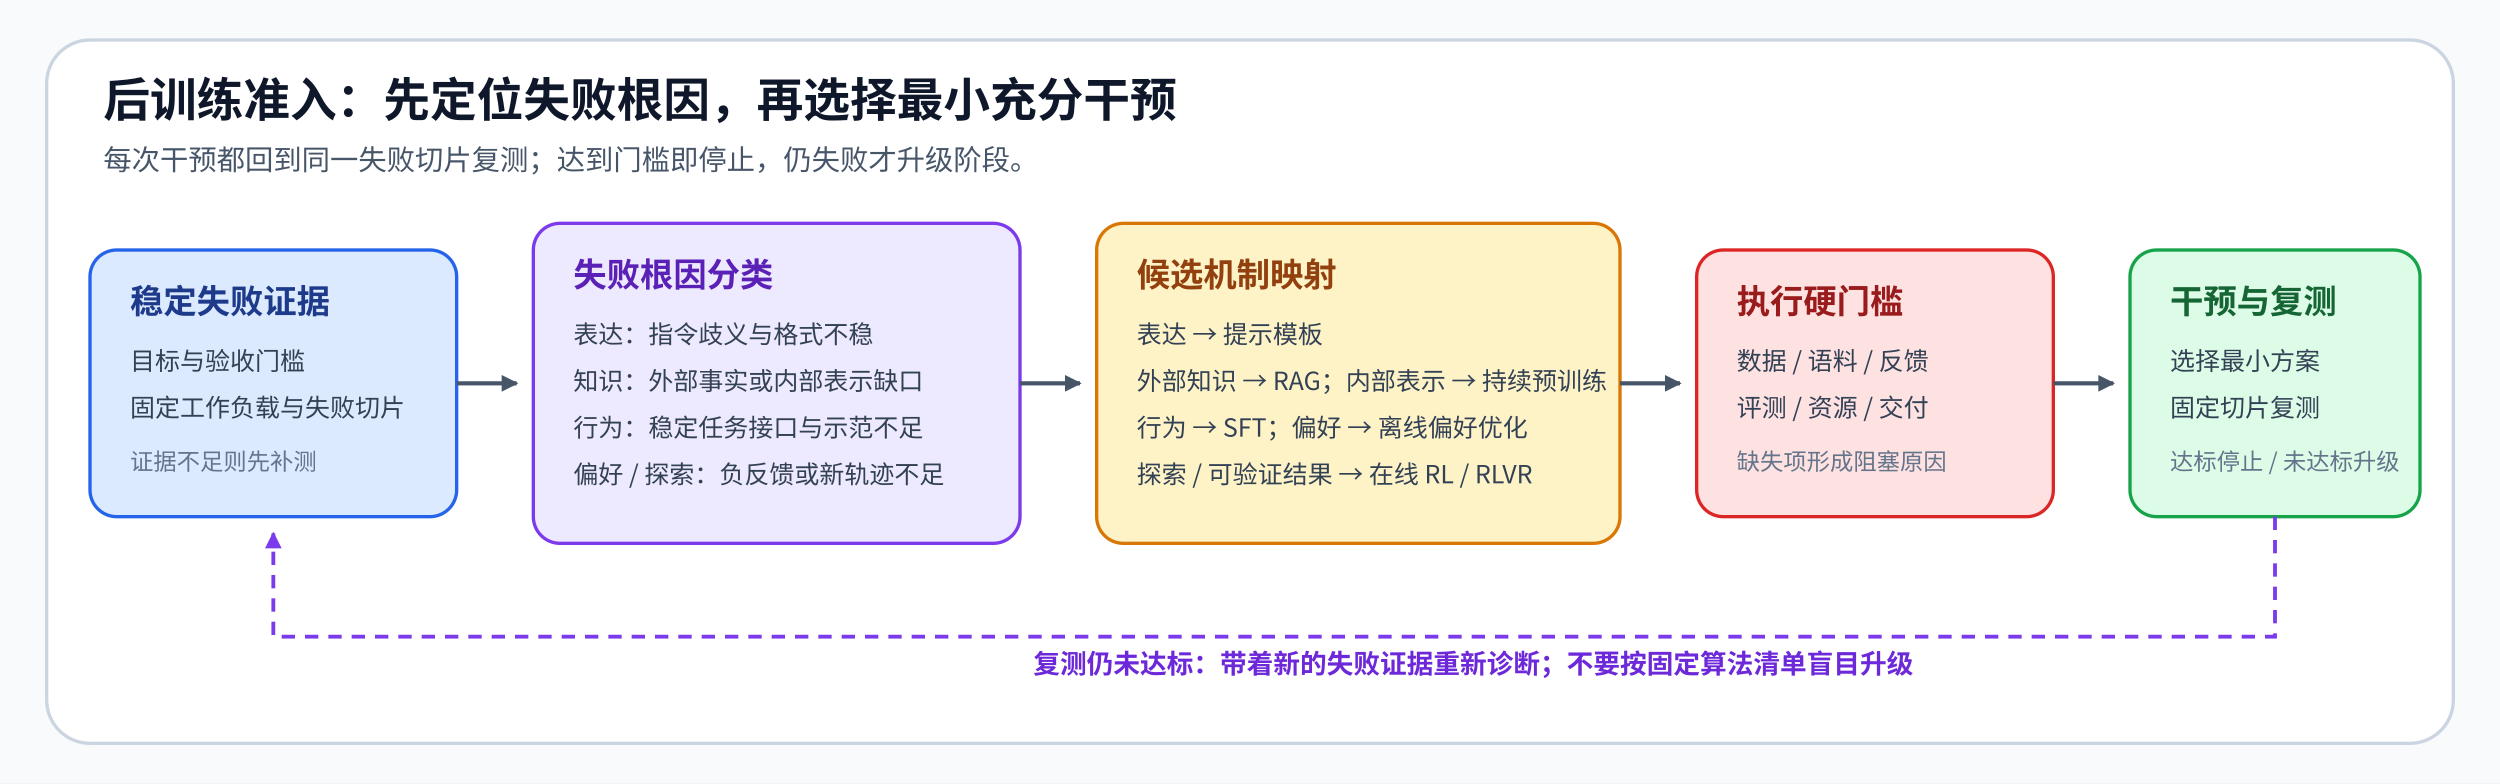
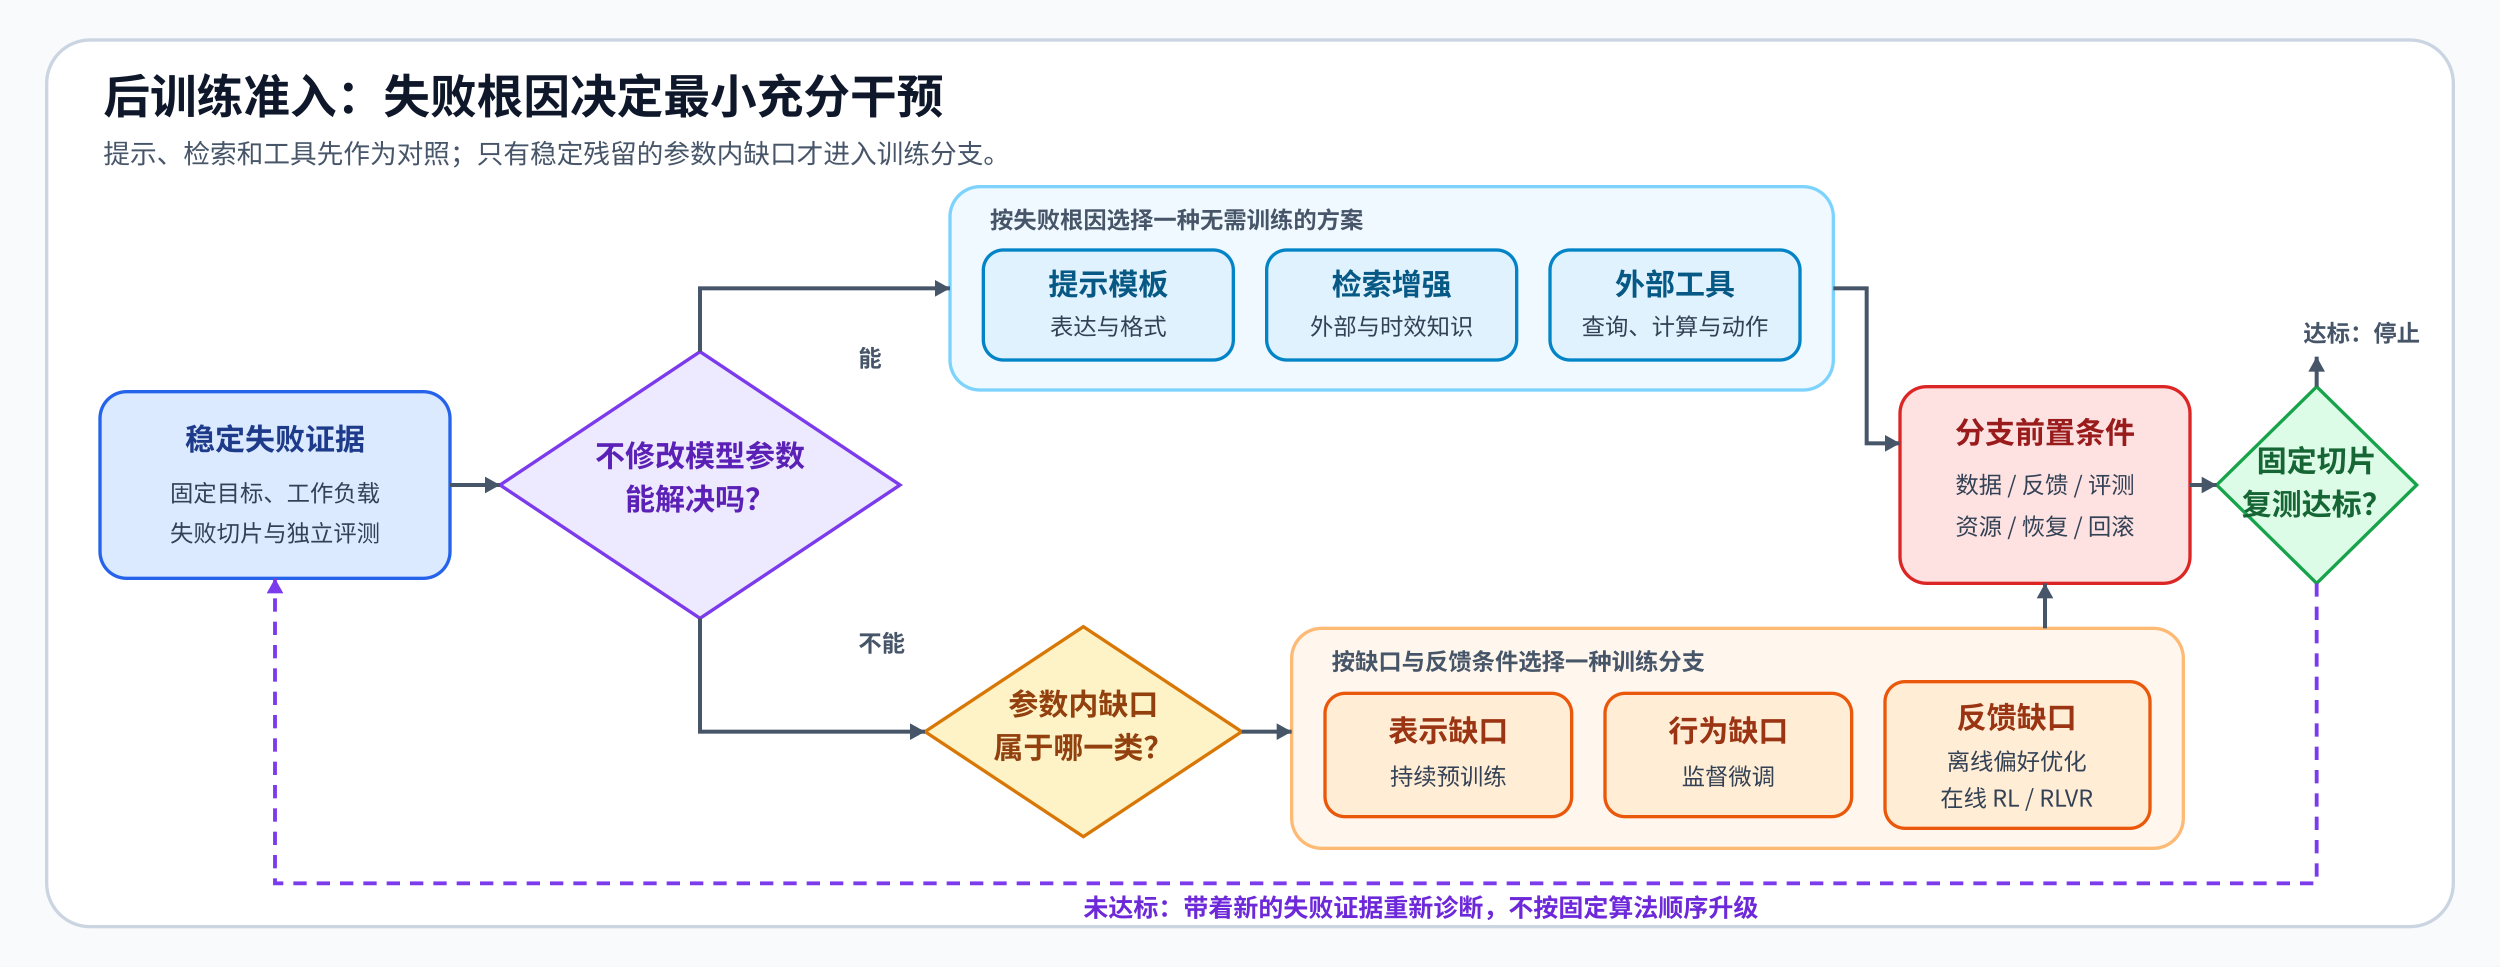
- <svg xmlns="http://www.w3.org/2000/svg" width="1500" height="470" viewBox="0 0 1500 470" role="img" aria-labelledby="title desc">
+ <svg xmlns="http://www.w3.org/2000/svg" width="1500" height="580" viewBox="0 0 1500 580" role="img" aria-labelledby="title desc">
  <defs>
-     <marker id="arrow" markerWidth="10" markerHeight="10" refX="9" refY="5" orient="auto" markerUnits="userSpaceOnUse">
-       <path d="M0 0L10 5L0 10Z" fill="#475569" />
-     </marker>
-     <marker id="feedback" markerWidth="10" markerHeight="10" refX="9" refY="5" orient="auto" markerUnits="userSpaceOnUse">
-       <path d="M0 0L10 5L0 10Z" fill="#7C3AED" />
-     </marker>
+     <style>
+       .title{font:700 28px "Noto Sans CJK SC",sans-serif;fill:#0F172A}.sub{font:16px "Noto Sans CJK SC",sans-serif;fill:#475569}
+       .head{font:700 18px "Noto Sans CJK SC",sans-serif}.body{font:14px "Noto Sans CJK SC",sans-serif;fill:#334155}
+       .label{font:700 14px "Noto Sans CJK SC",sans-serif;fill:#475569}.edge{fill:none;stroke:#475569;stroke-width:2.4}
+     </style>
  </defs>
-   <rect width="1500" height="470" fill="#F8FAFC" />
-   <rect x="28" y="24" width="1444" height="422" rx="26" fill="#FFFFFF" stroke="#CBD5E1" stroke-width="2" />
-   <text x="62" y="70" fill="#0F172A" font-family="Noto Sans CJK SC, sans-serif" font-size="28" font-weight="700">后训练准入：先定位失败根因，再选择最小充分干预</text>
-   <text x="62" y="102" fill="#475569" font-family="Noto Sans CJK SC, sans-serif" font-size="17">每次干预都回到同一失败切片复测；达到门槛即停止，仍失败才升级阶段。</text>
-   <rect x="54" y="150" width="220" height="160" rx="16" fill="#DBEAFE" stroke="#2563EB" stroke-width="2" />
-   <text x="78" y="188" fill="#1E3A8A" font-family="Noto Sans CJK SC, sans-serif" font-size="20" font-weight="700">稳定失败证据</text>
-   <text x="78" y="222" fill="#334155" font-family="Noto Sans CJK SC, sans-serif" font-size="15">目标与验收门槛</text>
-   <text x="78" y="250" fill="#334155" font-family="Noto Sans CJK SC, sans-serif" font-size="15">固定工作负载与失败切片</text>
-   <text x="78" y="282" fill="#64748B" font-family="Noto Sans CJK SC, sans-serif" font-size="14">证据不足则先补测</text>
-   <rect x="320" y="134" width="292" height="192" rx="16" fill="#EDE9FE" stroke="#7C3AED" stroke-width="2" />
-   <text x="344" y="172" fill="#5B21B6" font-family="Noto Sans CJK SC, sans-serif" font-size="20" font-weight="700">失败根因分类</text>
-   <text x="344" y="206" fill="#334155" font-family="Noto Sans CJK SC, sans-serif" font-size="15">表达：指令歧义与格式不稳</text>
-   <text x="344" y="234" fill="#334155" font-family="Noto Sans CJK SC, sans-serif" font-size="15">知识：外部事实或内部表示缺口</text>
-   <text x="344" y="262" fill="#334155" font-family="Noto Sans CJK SC, sans-serif" font-size="15">行为：稳定任务接口与示范不足</text>
-   <text x="344" y="290" fill="#334155" font-family="Noto Sans CJK SC, sans-serif" font-size="15">偏好 / 探索：负反馈或新轨迹不足</text>
-   <rect x="658" y="134" width="314" height="192" rx="16" fill="#FEF3C7" stroke="#D97706" stroke-width="2" />
-   <text x="682" y="172" fill="#92400E" font-family="Noto Sans CJK SC, sans-serif" font-size="20" font-weight="700">候选机制映射</text>
-   <text x="682" y="206" fill="#334155" font-family="Noto Sans CJK SC, sans-serif" font-size="15">表达 → 提示模板</text>
-   <text x="682" y="234" fill="#334155" font-family="Noto Sans CJK SC, sans-serif" font-size="15">外部知识 → RAG；内部表示 → 持续预训练</text>
-   <text x="682" y="262" fill="#334155" font-family="Noto Sans CJK SC, sans-serif" font-size="15">行为 → SFT；偏好 → 离线偏好优化</text>
-   <text x="682" y="290" fill="#334155" font-family="Noto Sans CJK SC, sans-serif" font-size="15">探索 / 可验证结果 → 在线 RL / RLVR</text>
-   <rect x="1018" y="150" width="214" height="160" rx="16" fill="#FEE2E2" stroke="#DC2626" stroke-width="2" />
-   <text x="1042" y="188" fill="#991B1B" font-family="Noto Sans CJK SC, sans-serif" font-size="20" font-weight="700">执行硬门槛</text>
-   <text x="1042" y="222" fill="#334155" font-family="Noto Sans CJK SC, sans-serif" font-size="15">数据 / 语料 / 反馈</text>
-   <text x="1042" y="250" fill="#334155" font-family="Noto Sans CJK SC, sans-serif" font-size="15">评测 / 资源 / 交付</text>
-   <text x="1042" y="282" fill="#64748B" font-family="Noto Sans CJK SC, sans-serif" font-size="14">缺失项形成阻塞原因</text>
-   <rect x="1278" y="150" width="174" height="160" rx="16" fill="#DCFCE7" stroke="#16A34A" stroke-width="2" />
-   <text x="1302" y="188" fill="#166534" font-family="Noto Sans CJK SC, sans-serif" font-size="20" font-weight="700">干预与复测</text>
-   <text x="1302" y="222" fill="#334155" font-family="Noto Sans CJK SC, sans-serif" font-size="15">选择最小方案</text>
-   <text x="1302" y="250" fill="#334155" font-family="Noto Sans CJK SC, sans-serif" font-size="15">固定切片复测</text>
-   <text x="1302" y="282" fill="#64748B" font-family="Noto Sans CJK SC, sans-serif" font-size="14">达标停止 / 未达标升级</text>
-   <path d="M274 230H310" fill="none" stroke="#475569" stroke-width="2.5" marker-end="url(#arrow)" />
-   <path d="M612 230H648" fill="none" stroke="#475569" stroke-width="2.5" marker-end="url(#arrow)" />
-   <path d="M972 230H1008" fill="none" stroke="#475569" stroke-width="2.5" marker-end="url(#arrow)" />
-   <path d="M1232 230H1268" fill="none" stroke="#475569" stroke-width="2.5" marker-end="url(#arrow)" />
-   <path d="M1365 310V382H164V320" fill="none" stroke="#7C3AED" stroke-width="2.3" stroke-dasharray="8 6" marker-end="url(#feedback)" />
-   <text x="620" y="404" fill="#6D28D9" font-family="Noto Sans CJK SC, sans-serif" font-size="16" font-weight="700">复测仍未达标：带着新的失败证据重新诊断；不要按固定算法清单盲目升级</text>
+   <rect width="1500" height="580" fill="#F8FAFC" />
+   <rect x="28" y="24" width="1444" height="532" rx="26" fill="#FFFFFF" stroke="#CBD5E1" stroke-width="2" />
+   <text x="62" y="68" class="title">后训练准入：失败根因决定最小充分干预</text>
+   <text x="62" y="98" class="sub">提示、检索和工具先作为对照；只有稳定残留的参数内缺口才进入训练分支。</text>
+   <rect x="60" y="235" width="210" height="112" rx="16" fill="#DBEAFE" stroke="#2563EB" stroke-width="2" />
+   <text x="165" y="270" text-anchor="middle" class="head" fill="#1E3A8A">稳定失败证据</text>
+   <text x="165" y="301" text-anchor="middle" class="body">固定目标、工作负载</text>
+   <text x="165" y="325" text-anchor="middle" class="body">失败切片与独立评测</text>
+   <polygon points="420,211 540,291 420,371 300,291" fill="#EDE9FE" stroke="#7C3AED" stroke-width="2" />
+   <text x="420" y="280" text-anchor="middle" class="head" fill="#5B21B6">不修改模型参数</text>
+   <text x="420" y="306" text-anchor="middle" class="head" fill="#5B21B6">能解决吗？</text>
+   <rect x="570" y="112" width="530" height="122" rx="18" fill="#F0F9FF" stroke="#7DD3FC" stroke-width="2" />
+   <text x="594" y="137" class="label">按失败根因选择一种无需训练的方案</text>
+   <rect x="590" y="150" width="150" height="66" rx="12" fill="#E0F2FE" stroke="#0284C7" stroke-width="2" />
+   <text x="665" y="177" text-anchor="middle" class="head" fill="#075985">提示模板</text>
+   <text x="665" y="201" text-anchor="middle" class="body">表达与格式</text>
+   <rect x="760" y="150" width="150" height="66" rx="12" fill="#E0F2FE" stroke="#0284C7" stroke-width="2" />
+   <text x="835" y="177" text-anchor="middle" class="head" fill="#075985">检索增强</text>
+   <text x="835" y="201" text-anchor="middle" class="body">外部与时效知识</text>
+   <rect x="930" y="150" width="150" height="66" rx="12" fill="#E0F2FE" stroke="#0284C7" stroke-width="2" />
+   <text x="1005" y="177" text-anchor="middle" class="head" fill="#075985">外部工具</text>
+   <text x="1005" y="201" text-anchor="middle" class="body">查询、计算与动作</text>
+   <polygon points="650,376 745,439 650,502 555,439" fill="#FEF3C7" stroke="#D97706" stroke-width="2" />
+   <text x="650" y="429" text-anchor="middle" class="head" fill="#92400E">参数内缺口</text>
+   <text x="650" y="455" text-anchor="middle" class="head" fill="#92400E">属于哪一类？</text>
+   <rect x="775" y="377" width="535" height="132" rx="18" fill="#FFF7ED" stroke="#FDBA74" stroke-width="2" />
+   <text x="799" y="402" class="label">按缺口与反馈条件选择一种训练分支</text>
+   <rect x="795" y="416" width="148" height="74" rx="12" fill="#FFEDD5" stroke="#EA580C" stroke-width="2" />
+   <text x="869" y="445" text-anchor="middle" class="head" fill="#9A3412">表示缺口</text>
+   <text x="869" y="471" text-anchor="middle" class="body">持续预训练</text>
+   <rect x="963" y="416" width="148" height="74" rx="12" fill="#FFEDD5" stroke="#EA580C" stroke-width="2" />
+   <text x="1037" y="445" text-anchor="middle" class="head" fill="#9A3412">行为缺口</text>
+   <text x="1037" y="471" text-anchor="middle" class="body">监督微调</text>
+   <rect x="1131" y="409" width="159" height="88" rx="12" fill="#FFEDD5" stroke="#EA580C" stroke-width="2" />
+   <text x="1210" y="437" text-anchor="middle" class="head" fill="#9A3412">反馈缺口</text>
+   <text x="1210" y="462" text-anchor="middle" class="body">离线偏好优化</text>
+   <text x="1210" y="484" text-anchor="middle" class="body">在线 RL / RLVR</text>
+   <rect x="1140" y="232" width="174" height="118" rx="16" fill="#FEE2E2" stroke="#DC2626" stroke-width="2" />
+   <text x="1227" y="266" text-anchor="middle" class="head" fill="#991B1B">分支前置条件</text>
+   <text x="1227" y="296" text-anchor="middle" class="body">数据 / 反馈 / 评测</text>
+   <text x="1227" y="321" text-anchor="middle" class="body">资源 / 恢复 / 回滚</text>
+   <polygon points="1390,232 1450,291 1390,350 1330,291" fill="#DCFCE7" stroke="#16A34A" stroke-width="2" />
+   <text x="1390" y="283" text-anchor="middle" class="head" fill="#166534">固定切片</text>
+   <text x="1390" y="309" text-anchor="middle" class="head" fill="#166534">复测达标？</text>
+   <text x="1382" y="205" class="label">达标：停止</text>
+   <path d="M270 291H300" fill="none" stroke="#475569" stroke-width="2.4" />
+   <polygon points="300,291 291,286 291,296" fill="#475569" />
+   <path d="M420 211V173H570" fill="none" stroke="#475569" stroke-width="2.4" />
+   <polygon points="570,173 561,168 561,178" fill="#475569" />
+   <text x="515" y="220" class="label">能</text>
+   <path d="M1100 173H1120V266H1140" fill="none" stroke="#475569" stroke-width="2.4" />
+   <polygon points="1140,266 1131,261 1131,271" fill="#475569" />
+   <path d="M420 371V439H555" fill="none" stroke="#475569" stroke-width="2.4" />
+   <polygon points="555,439 546,434 546,444" fill="#475569" />
+   <text x="515" y="391" class="label">不能</text>
+   <path d="M745 439H775" fill="none" stroke="#475569" stroke-width="2.4" />
+   <polygon points="775,439 766,434 766,444" fill="#475569" />
+   <path d="M1227 377V350" fill="none" stroke="#475569" stroke-width="2.4" />
+   <polygon points="1227,350 1222,359 1232,359" fill="#475569" />
+   <path d="M1314 291H1330" fill="none" stroke="#475569" stroke-width="2.4" />
+   <polygon points="1330,291 1321,286 1321,296" fill="#475569" />
+   <path d="M1390 232V214" fill="none" stroke="#475569" stroke-width="2.4" />
+   <polygon points="1390,214 1385,223 1395,223" fill="#475569" />
+   <path d="M1390 350V530H165V347" fill="none" stroke="#7C3AED" stroke-width="2.3" stroke-dasharray="8 6" />
+   <polygon points="165,347 160,356 170,356" fill="#7C3AED" />
+   <text x="650" y="550" fill="#6D28D9" font-family="Noto Sans CJK SC, sans-serif" font-size="15" font-weight="700">未达标：带着新的失败证据重新诊断，不按固定算法顺序升级</text>
</svg>
